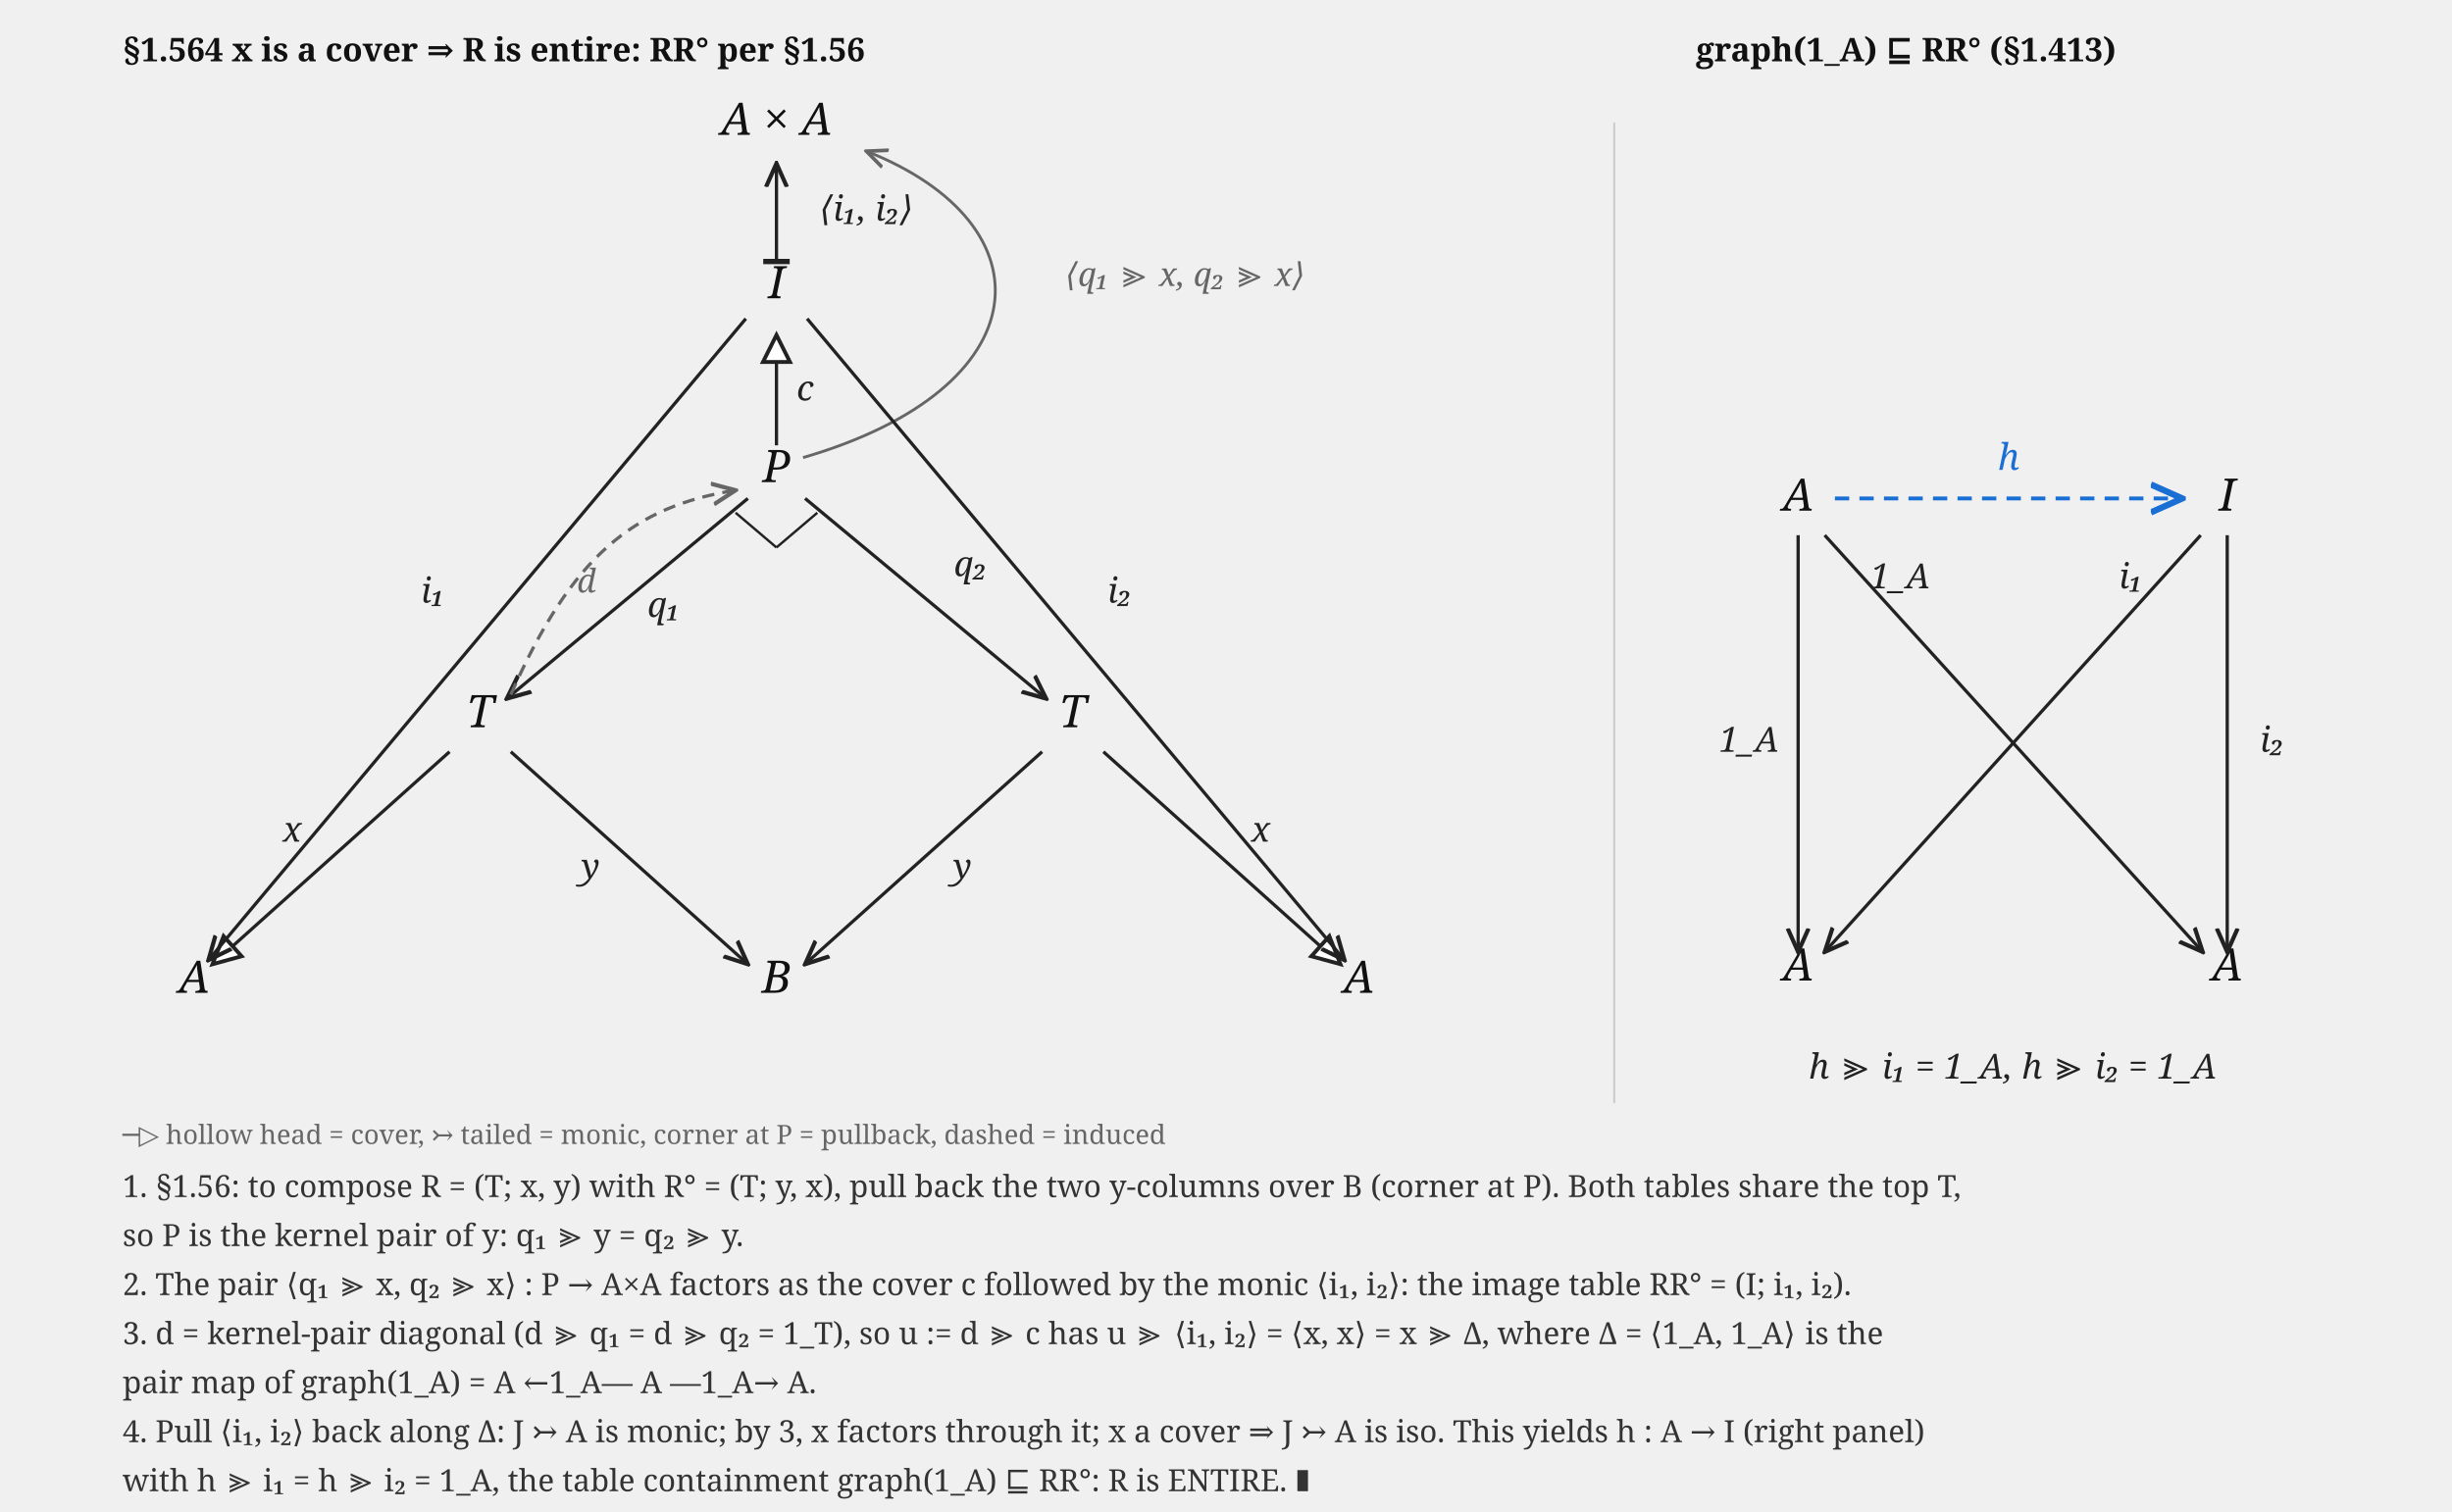
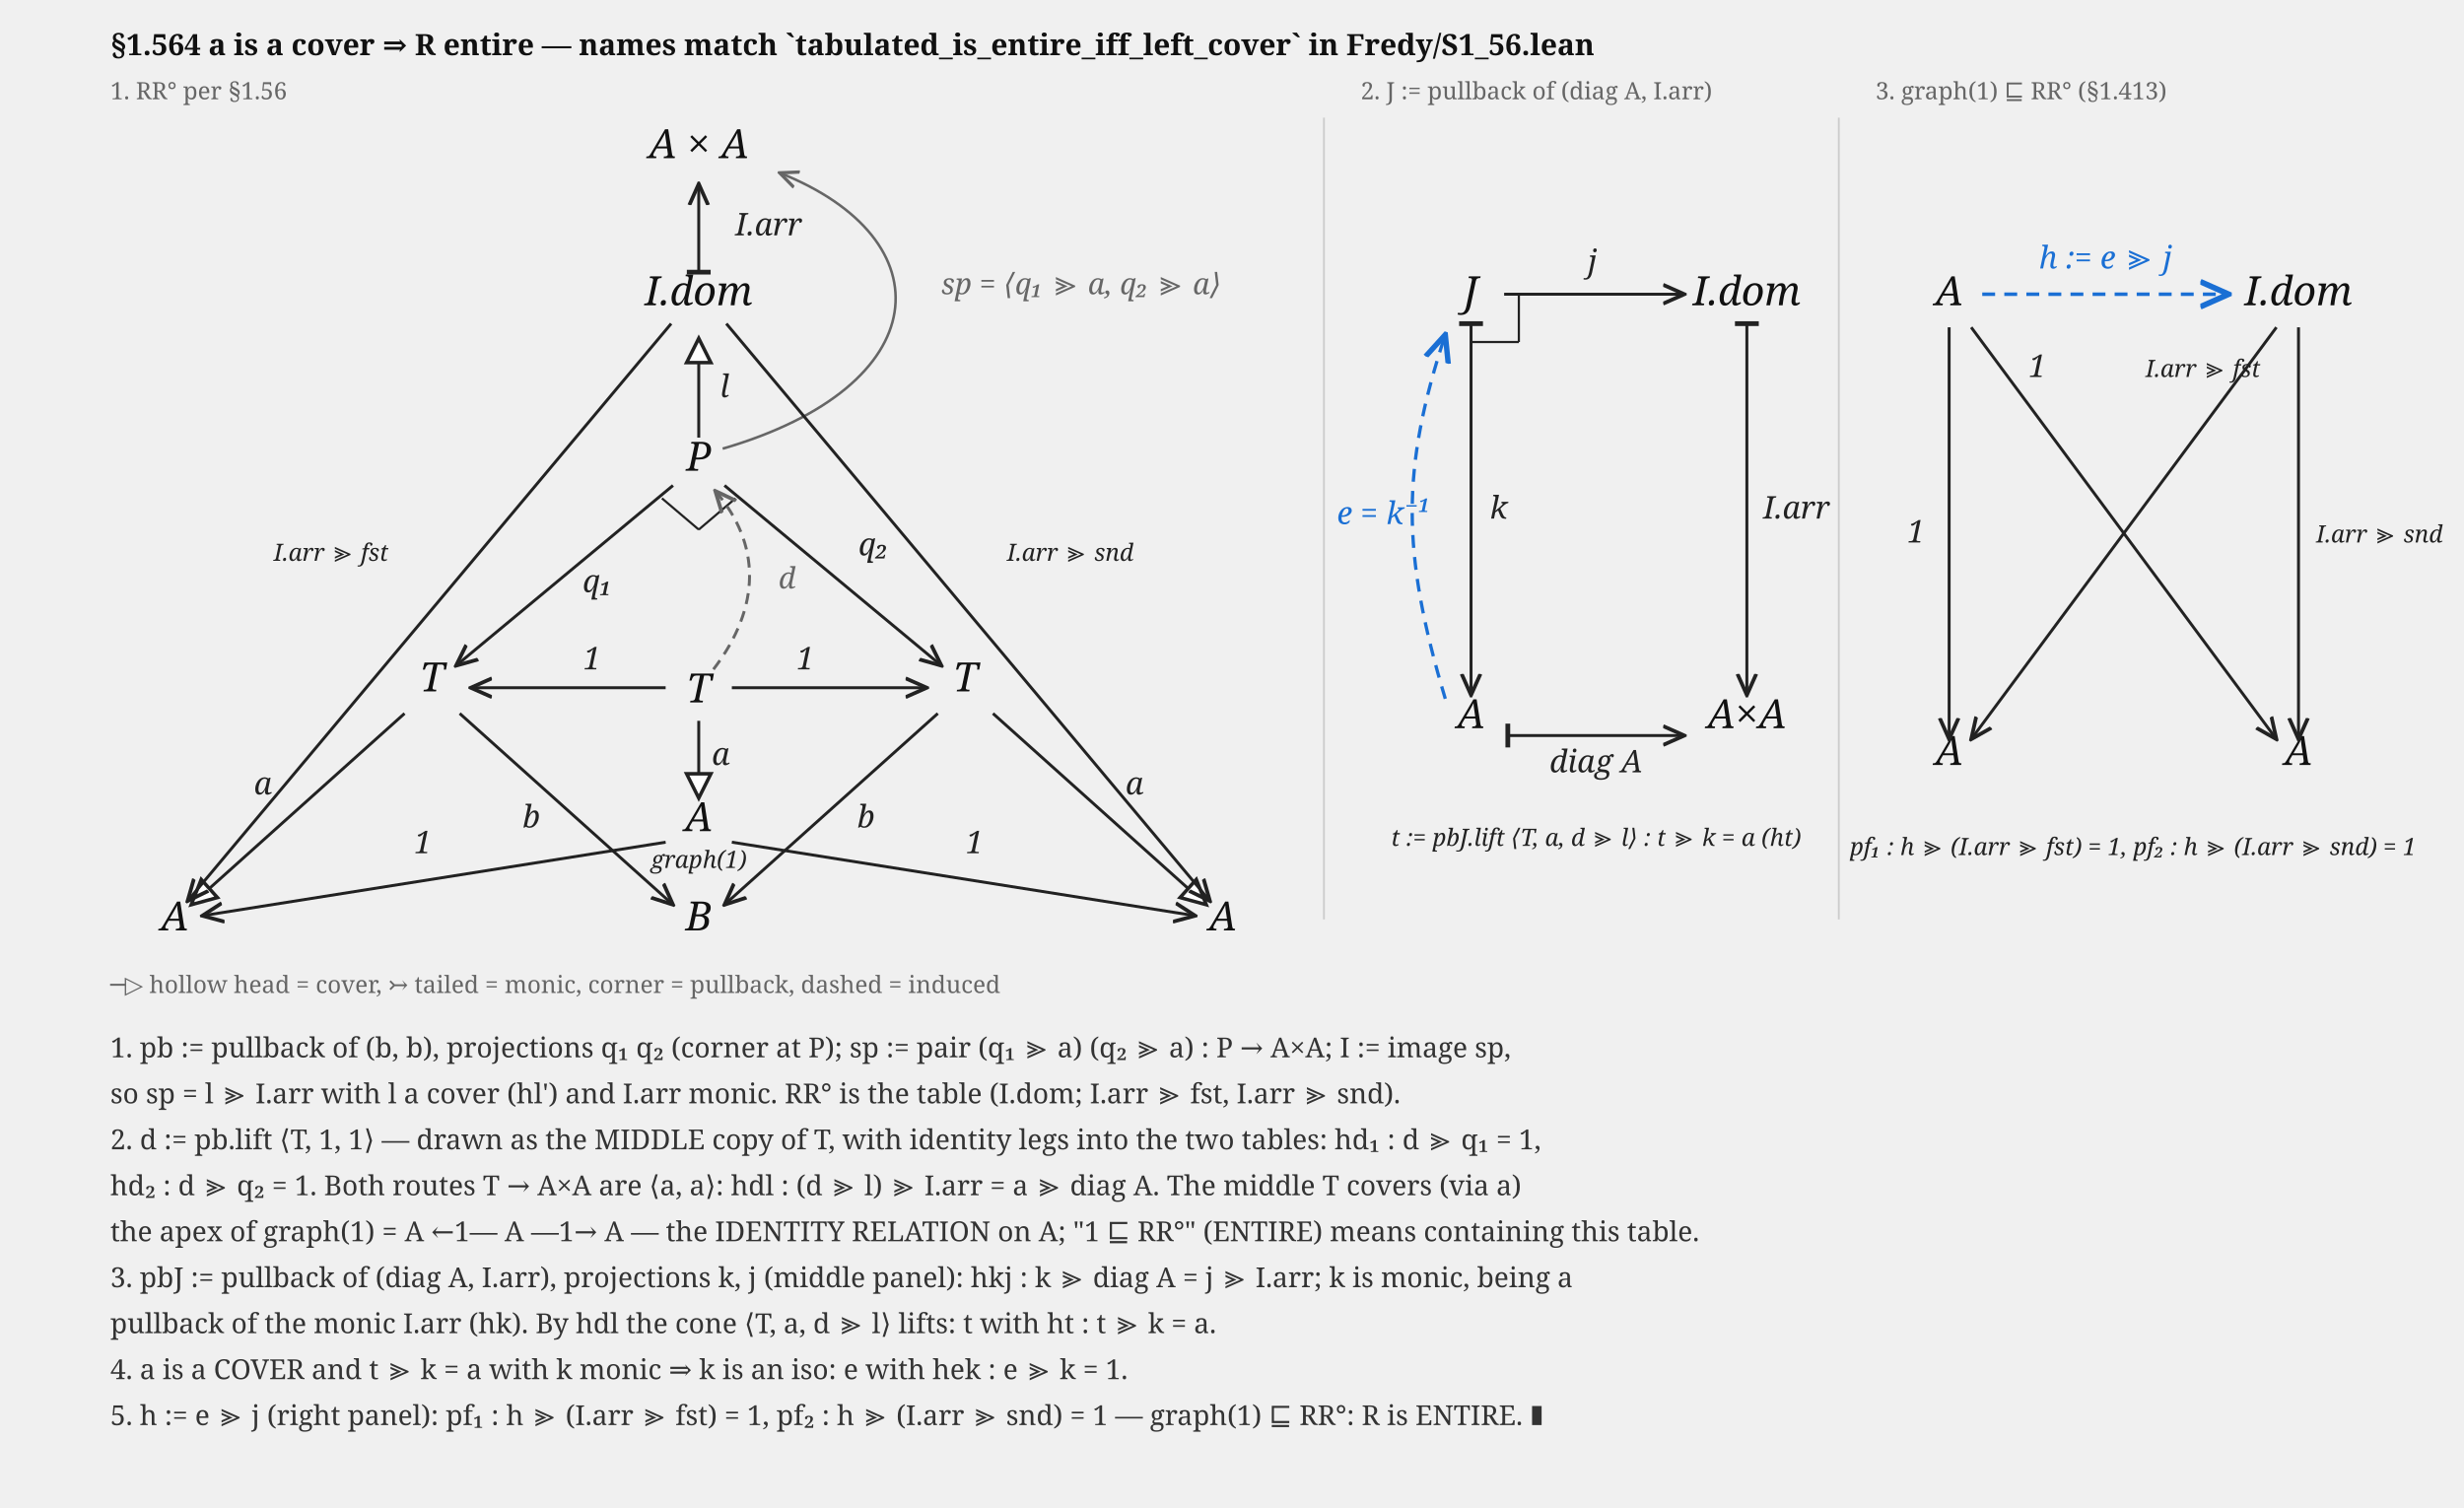
- <svg xmlns="http://www.w3.org/2000/svg" width="1200" height="740" viewBox="0 0 1200 740">
+ <svg xmlns="http://www.w3.org/2000/svg" width="1340" height="820" viewBox="0 0 1340 820">
  <defs>
    <marker id="arr" viewBox="0 0 10 10" refX="9" refY="5" markerWidth="8" markerHeight="8" orient="auto-start-reverse">
      <path d="M 0 1 L 9 5 L 0 9" fill="none" stroke="#222" stroke-width="1.6" />
    </marker>
    <marker id="arrg" viewBox="0 0 10 10" refX="9" refY="5" markerWidth="8" markerHeight="8" orient="auto-start-reverse">
      <path d="M 0 1 L 9 5 L 0 9" fill="none" stroke="#666" stroke-width="1.6" />
    </marker>
    <marker id="arrb" viewBox="0 0 10 10" refX="9" refY="5" markerWidth="9" markerHeight="9" orient="auto-start-reverse">
      <path d="M 0 1 L 9 5 L 0 9" fill="none" stroke="#1a6fd4" stroke-width="1.8" />
    </marker>
    <marker id="cov" viewBox="0 0 12 12" refX="10" refY="6" markerWidth="11" markerHeight="11" orient="auto-start-reverse">
      <path d="M 1 1.5 L 10 6 L 1 10.5 Z" fill="#fff" stroke="#222" stroke-width="1.3" />
    </marker>
    <marker id="tail" viewBox="0 0 10 10" refX="2" refY="5" markerWidth="9" markerHeight="9" orient="auto-start-reverse">
      <line x1="2" y1="0.5" x2="2" y2="9.5" stroke="#222" stroke-width="1.8" />
    </marker>
  </defs>
  <style>
    .node { font: italic 22px Georgia, serif; fill: #111; text-anchor: middle; }
    .lbl  { font: italic 17px Georgia, serif; fill: #222; text-anchor: middle; }
+     .lbls { font: italic 13px Georgia, serif; fill: #222; text-anchor: middle; }
    .lblg { font: italic 16px Georgia, serif; fill: #666; text-anchor: middle; }
-     .lblb { font: italic 18px Georgia, serif; fill: #1a6fd4; text-anchor: middle; }
+     .lblb { font: italic 17px Georgia, serif; fill: #1a6fd4; text-anchor: middle; }
    .cap  { font: 15px Georgia, serif; fill: #333; }
    .ttl  { font: bold 16px Georgia, serif; fill: #111; }
    .sub  { font: 13px Georgia, serif; fill: #666; }
  </style>
-   <text class="ttl" x="60" y="30">§1.564   x is a cover  ⇒  R is entire:   RR° per §1.56</text>
-   <text class="ttl" x="830" y="30">graph(1_A) ⊑ RR°   (§1.413)</text>
-   <text class="sub" x="60" y="560">─▷ hollow head = cover,   ↣ tailed = monic,   corner at P = pullback,   dashed = induced</text>
-   <line x1="790" y1="60" x2="790" y2="540" stroke="#ccc" stroke-width="1" />
-   <text class="node" x="380" y="66">A × A</text>
-   <text class="node" x="380" y="146">I</text>
-   <text class="node" x="380" y="236">P</text>
-   <text class="node" x="235" y="356">T</text>
-   <text class="node" x="525" y="356">T</text>
-   <text class="node" x="95" y="486">A</text>
-   <text class="node" x="380" y="486">B</text>
-   <text class="node" x="665" y="486">A</text>
-   <line x1="380" y1="128" x2="380" y2="80" stroke="#222" stroke-width="1.6" marker-start="url(#tail)" marker-end="url(#arr)" />
-   <text class="lbl" x="424" y="108">⟨i₁, i₂⟩</text>
-   <line x1="380" y1="218" x2="380" y2="164" stroke="#222" stroke-width="1.6" marker-end="url(#cov)" />
-   <text class="lbl" x="394" y="196">c</text>
-   <path d="M 393 224 C 510 190, 515 110, 424 74" fill="none" stroke="#666" stroke-width="1.4" marker-end="url(#arrg)" />
-   <text class="lblg" x="580" y="140">⟨q₁ ≫ x, q₂ ≫ x⟩</text>
-   <line x1="366" y1="244" x2="248" y2="342" stroke="#222" stroke-width="1.6" marker-end="url(#arr)" />
-   <text class="lbl" x="325" y="302">q₁</text>
-   <line x1="394" y1="244" x2="512" y2="342" stroke="#222" stroke-width="1.6" marker-end="url(#arr)" />
-   <text class="lbl" x="475" y="282">q₂</text>
-   <line x1="360" y1="251" x2="380" y2="268" stroke="#222" stroke-width="1.2" />
-   <line x1="400" y1="251" x2="380" y2="268" stroke="#222" stroke-width="1.2" />
-   <path d="M 250 340 C 280 272, 310 248, 360 240" fill="none" stroke="#666" stroke-width="1.6" stroke-dasharray="6 4" marker-end="url(#arrg)" />
-   <text class="lblg" x="287" y="290">d</text>
-   <line x1="220" y1="368" x2="104" y2="472" stroke="#222" stroke-width="1.6" marker-end="url(#cov)" />
-   <text class="lbl" x="143" y="412">x</text>
-   <line x1="250" y1="368" x2="366" y2="472" stroke="#222" stroke-width="1.6" marker-end="url(#arr)" />
-   <text class="lbl" x="289" y="430">y</text>
-   <line x1="510" y1="368" x2="394" y2="472" stroke="#222" stroke-width="1.6" marker-end="url(#arr)" />
-   <text class="lbl" x="471" y="430">y</text>
-   <line x1="540" y1="368" x2="656" y2="472" stroke="#222" stroke-width="1.6" marker-end="url(#cov)" />
-   <text class="lbl" x="617" y="412">x</text>
-   <line x1="365" y1="156" x2="102" y2="470" stroke="#222" stroke-width="1.6" marker-end="url(#arr)" />
-   <text class="lbl" x="212" y="295">i₁</text>
-   <line x1="395" y1="156" x2="658" y2="470" stroke="#222" stroke-width="1.6" marker-end="url(#arr)" />
-   <text class="lbl" x="548" y="295">i₂</text>
-   <text class="node" x="880" y="250">A</text>
-   <text class="node" x="1090" y="250">I</text>
-   <text class="node" x="880" y="480">A</text>
-   <text class="node" x="1090" y="480">A</text>
-   <line x1="880" y1="262" x2="880" y2="466" stroke="#222" stroke-width="1.6" marker-end="url(#arr)" />
-   <text class="lbl" x="856" y="368">1_A</text>
-   <line x1="893" y1="262" x2="1078" y2="466" stroke="#222" stroke-width="1.6" marker-end="url(#arr)" />
-   <text class="lbl" x="930" y="288">1_A</text>
-   <line x1="1077" y1="262" x2="893" y2="466" stroke="#222" stroke-width="1.6" marker-end="url(#arr)" />
-   <text class="lbl" x="1043" y="288">i₁</text>
-   <line x1="1090" y1="262" x2="1090" y2="466" stroke="#222" stroke-width="1.6" marker-end="url(#arr)" />
-   <text class="lbl" x="1112" y="368">i₂</text>
-   <line x1="898" y1="244" x2="1068" y2="244" stroke="#1a6fd4" stroke-width="1.9" stroke-dasharray="7 5" marker-end="url(#arrb)" />
-   <text class="lblb" x="983" y="230">h</text>
-   <text class="lbl" x="985" y="528">h ≫ i₁ = 1_A,   h ≫ i₂ = 1_A</text>
-   <text class="cap" x="60" y="586">1.  §1.56: to compose R = (T; x, y) with R° = (T; y, x), pull back the two y-columns over B (corner at P).  Both tables share the top T,</text>
-   <text class="cap" x="60" y="610">     so P is the kernel pair of y:  q₁ ≫ y = q₂ ≫ y.</text>
-   <text class="cap" x="60" y="634">2.  The pair ⟨q₁ ≫ x, q₂ ≫ x⟩ : P → A×A factors as the cover c followed by the monic ⟨i₁, i₂⟩:  the image table  RR° = (I; i₁, i₂).</text>
-   <text class="cap" x="60" y="658">3.  d = kernel-pair diagonal (d ≫ q₁ = d ≫ q₂ = 1_T), so  u := d ≫ c  has  u ≫ ⟨i₁, i₂⟩ = ⟨x, x⟩ = x ≫ Δ,  where  Δ = ⟨1_A, 1_A⟩  is the</text>
-   <text class="cap" x="60" y="682">     pair map of  graph(1_A) = A ←1_A— A —1_A→ A.</text>
-   <text class="cap" x="60" y="706">4.  Pull ⟨i₁, i₂⟩ back along Δ:  J ↣ A is monic; by 3, x factors through it; x a cover ⇒ J ↣ A is iso.  This yields h : A → I (right panel)</text>
-   <text class="cap" x="60" y="730">     with  h ≫ i₁ = h ≫ i₂ = 1_A,  the table containment  graph(1_A) ⊑ RR°:   R is ENTIRE.  ∎</text>
+   <text class="ttl" x="60" y="30">§1.564  a is a cover ⇒ R entire — names match `tabulated_is_entire_iff_left_cover` in Fredy/S1_56.lean</text>
+   <text class="sub" x="60" y="54">1. RR° per §1.56</text>
+   <text class="sub" x="740" y="54">2. J := pullback of (diag A, I.arr)</text>
+   <text class="sub" x="1020" y="54">3. graph(1) ⊑ RR°  (§1.413)</text>
+   <line x1="720" y1="64" x2="720" y2="500" stroke="#ccc" stroke-width="1" />
+   <line x1="1000" y1="64" x2="1000" y2="500" stroke="#ccc" stroke-width="1" />
+   <text class="node" x="380" y="86">A × A</text>
+   <text class="node" x="380" y="166">I.dom</text>
+   <text class="node" x="380" y="256">P</text>
+   <text class="node" x="235" y="376">T</text>
+   <text class="node" x="380" y="382">T</text>
+   <text class="node" x="525" y="376">T</text>
+   <text class="node" x="380" y="452">A</text>
+   <text class="node" x="95" y="506">A</text>
+   <text class="node" x="380" y="506">B</text>
+   <text class="node" x="665" y="506">A</text>
+   <line x1="380" y1="148" x2="380" y2="100" stroke="#222" stroke-width="1.6" marker-start="url(#tail)" marker-end="url(#arr)" />
+   <text class="lbl" x="418" y="128">I.arr</text>
+   <line x1="380" y1="238" x2="380" y2="184" stroke="#222" stroke-width="1.6" marker-end="url(#cov)" />
+   <text class="lbl" x="394" y="216">l</text>
+   <path d="M 393 244 C 510 210, 515 130, 424 94" fill="none" stroke="#666" stroke-width="1.4" marker-end="url(#arrg)" />
+   <text class="lblg" x="588" y="160">sp = ⟨q₁ ≫ a, q₂ ≫ a⟩</text>
+   <line x1="366" y1="264" x2="248" y2="362" stroke="#222" stroke-width="1.6" marker-end="url(#arr)" />
+   <text class="lbl" x="325" y="322">q₁</text>
+   <line x1="394" y1="264" x2="512" y2="362" stroke="#222" stroke-width="1.6" marker-end="url(#arr)" />
+   <text class="lbl" x="475" y="302">q₂</text>
+   <line x1="360" y1="271" x2="380" y2="288" stroke="#222" stroke-width="1.2" />
+   <line x1="400" y1="271" x2="380" y2="288" stroke="#222" stroke-width="1.2" />
+   <line x1="362" y1="374" x2="256" y2="374" stroke="#222" stroke-width="1.6" marker-end="url(#arr)" />
+   <text class="lbl" x="322" y="364">1</text>
+   <line x1="398" y1="374" x2="504" y2="374" stroke="#222" stroke-width="1.6" marker-end="url(#arr)" />
+   <text class="lbl" x="438" y="364">1</text>
+   <path d="M 388 364 C 414 330, 414 296, 389 267" fill="none" stroke="#666" stroke-width="1.6" stroke-dasharray="6 4" marker-end="url(#arrg)" />
+   <text class="lblg" x="428" y="320">d</text>
+   <line x1="380" y1="392" x2="380" y2="434" stroke="#222" stroke-width="1.6" marker-end="url(#cov)" />
+   <text class="lbl" x="392" y="416">a</text>
+   <line x1="362" y1="458" x2="110" y2="498" stroke="#222" stroke-width="1.6" marker-end="url(#arr)" />
+   <text class="lbl" x="230" y="464">1</text>
+   <line x1="398" y1="458" x2="650" y2="498" stroke="#222" stroke-width="1.6" marker-end="url(#arr)" />
+   <text class="lbl" x="530" y="464">1</text>
+   <text class="lbls" x="380" y="472">graph(1)</text>
+   <line x1="220" y1="388" x2="104" y2="492" stroke="#222" stroke-width="1.6" marker-end="url(#cov)" />
+   <text class="lbl" x="143" y="432">a</text>
+   <line x1="250" y1="388" x2="366" y2="492" stroke="#222" stroke-width="1.6" marker-end="url(#arr)" />
+   <text class="lbl" x="289" y="450">b</text>
+   <line x1="510" y1="388" x2="394" y2="492" stroke="#222" stroke-width="1.6" marker-end="url(#arr)" />
+   <text class="lbl" x="471" y="450">b</text>
+   <line x1="540" y1="388" x2="656" y2="492" stroke="#222" stroke-width="1.6" marker-end="url(#cov)" />
+   <text class="lbl" x="617" y="432">a</text>
+   <line x1="365" y1="176" x2="102" y2="490" stroke="#222" stroke-width="1.6" marker-end="url(#arr)" />
+   <text class="lbls" x="180" y="305">I.arr ≫ fst</text>
+   <line x1="395" y1="176" x2="658" y2="490" stroke="#222" stroke-width="1.6" marker-end="url(#arr)" />
+   <text class="lbls" x="582" y="305">I.arr ≫ snd</text>
+   <text class="node" x="800" y="166">J</text>
+   <text class="node" x="950" y="166">I.dom</text>
+   <text class="node" x="800" y="396">A</text>
+   <text class="node" x="950" y="396">A×A</text>
+   <line x1="818" y1="160" x2="916" y2="160" stroke="#222" stroke-width="1.6" marker-end="url(#arr)" />
+   <text class="lbl" x="866" y="148">j</text>
+   <line x1="800" y1="176" x2="800" y2="378" stroke="#222" stroke-width="1.6" marker-start="url(#tail)" marker-end="url(#arr)" />
+   <text class="lbl" x="815" y="282">k</text>
+   <line x1="826" y1="160" x2="826" y2="186" stroke="#222" stroke-width="1.2" />
+   <line x1="800" y1="186" x2="826" y2="186" stroke="#222" stroke-width="1.2" />
+   <line x1="950" y1="176" x2="950" y2="378" stroke="#222" stroke-width="1.6" marker-start="url(#tail)" marker-end="url(#arr)" />
+   <text class="lbl" x="977" y="282">I.arr</text>
+   <line x1="820" y1="400" x2="916" y2="400" stroke="#222" stroke-width="1.6" marker-start="url(#tail)" marker-end="url(#arr)" />
+   <text class="lbl" x="868" y="420">diag A</text>
+   <path d="M 786 380 C 762 300, 762 255, 786 182" fill="none" stroke="#1a6fd4" stroke-width="1.8" stroke-dasharray="7 5" marker-end="url(#arrb)" />
+   <text class="lblb" x="752" y="285">e = k⁻¹</text>
+   <text class="lbls" x="868" y="460">t := pbJ.lift ⟨T, a, d ≫ l⟩ :  t ≫ k = a  (ht)</text>
+   <text class="node" x="1060" y="166">A</text>
+   <text class="node" x="1250" y="166">I.dom</text>
+   <text class="node" x="1060" y="416">A</text>
+   <text class="node" x="1250" y="416">A</text>
+   <line x1="1078" y1="160" x2="1212" y2="160" stroke="#1a6fd4" stroke-width="1.9" stroke-dasharray="7 5" marker-end="url(#arrb)" />
+   <text class="lblb" x="1145" y="146">h := e ≫ j</text>
+   <line x1="1060" y1="178" x2="1060" y2="402" stroke="#222" stroke-width="1.6" marker-end="url(#arr)" />
+   <text class="lbl" x="1042" y="295">1</text>
+   <line x1="1072" y1="178" x2="1238" y2="402" stroke="#222" stroke-width="1.6" marker-end="url(#arr)" />
+   <text class="lbl" x="1108" y="205">1</text>
+   <line x1="1238" y1="178" x2="1072" y2="402" stroke="#222" stroke-width="1.6" marker-end="url(#arr)" />
+   <text class="lbls" x="1198" y="205">I.arr ≫ fst</text>
+   <line x1="1250" y1="178" x2="1250" y2="402" stroke="#222" stroke-width="1.6" marker-end="url(#arr)" />
+   <text class="lbls" x="1294" y="295">I.arr ≫ snd</text>
+   <text class="lbls" x="1160" y="465">pf₁ : h ≫ (I.arr ≫ fst) = 1,   pf₂ : h ≫ (I.arr ≫ snd) = 1</text>
+   <text class="sub" x="60" y="540">─▷ hollow head = cover,   ↣ tailed = monic,   corner = pullback,   dashed = induced</text>
+   <text class="cap" x="60" y="575">1.  pb := pullback of (b, b), projections q₁ q₂ (corner at P);  sp := pair (q₁ ≫ a) (q₂ ≫ a) : P → A×A;  I := image sp,</text>
+   <text class="cap" x="60" y="600">     so  sp = l ≫ I.arr  with l a cover (hl') and I.arr monic.   RR° is the table (I.dom; I.arr ≫ fst, I.arr ≫ snd).</text>
+   <text class="cap" x="60" y="625">2.  d := pb.lift ⟨T, 1, 1⟩ — drawn as the MIDDLE copy of T, with identity legs into the two tables:  hd₁ : d ≫ q₁ = 1,</text>
+   <text class="cap" x="60" y="650">     hd₂ : d ≫ q₂ = 1.   Both routes T → A×A are ⟨a, a⟩:  hdl : (d ≫ l) ≫ I.arr = a ≫ diag A.   The middle T covers (via a)</text>
+   <text class="cap" x="60" y="675">     the apex of  graph(1) = A ←1— A —1→ A  — the IDENTITY RELATION on A;  "1 ⊑ RR°" (ENTIRE) means containing this table.</text>
+   <text class="cap" x="60" y="700">3.  pbJ := pullback of (diag A, I.arr), projections k, j (middle panel):  hkj : k ≫ diag A = j ≫ I.arr;  k is monic, being a</text>
+   <text class="cap" x="60" y="725">     pullback of the monic I.arr (hk).   By hdl the cone ⟨T, a, d ≫ l⟩ lifts:  t with  ht : t ≫ k = a.</text>
+   <text class="cap" x="60" y="750">4.  a is a COVER and t ≫ k = a with k monic  ⇒  k is an iso:  e with  hek : e ≫ k = 1.</text>
+   <text class="cap" x="60" y="775">5.  h := e ≫ j  (right panel):  pf₁ : h ≫ (I.arr ≫ fst) = 1,  pf₂ : h ≫ (I.arr ≫ snd) = 1  —  graph(1) ⊑ RR°:  R is ENTIRE.  ∎</text>
</svg>
